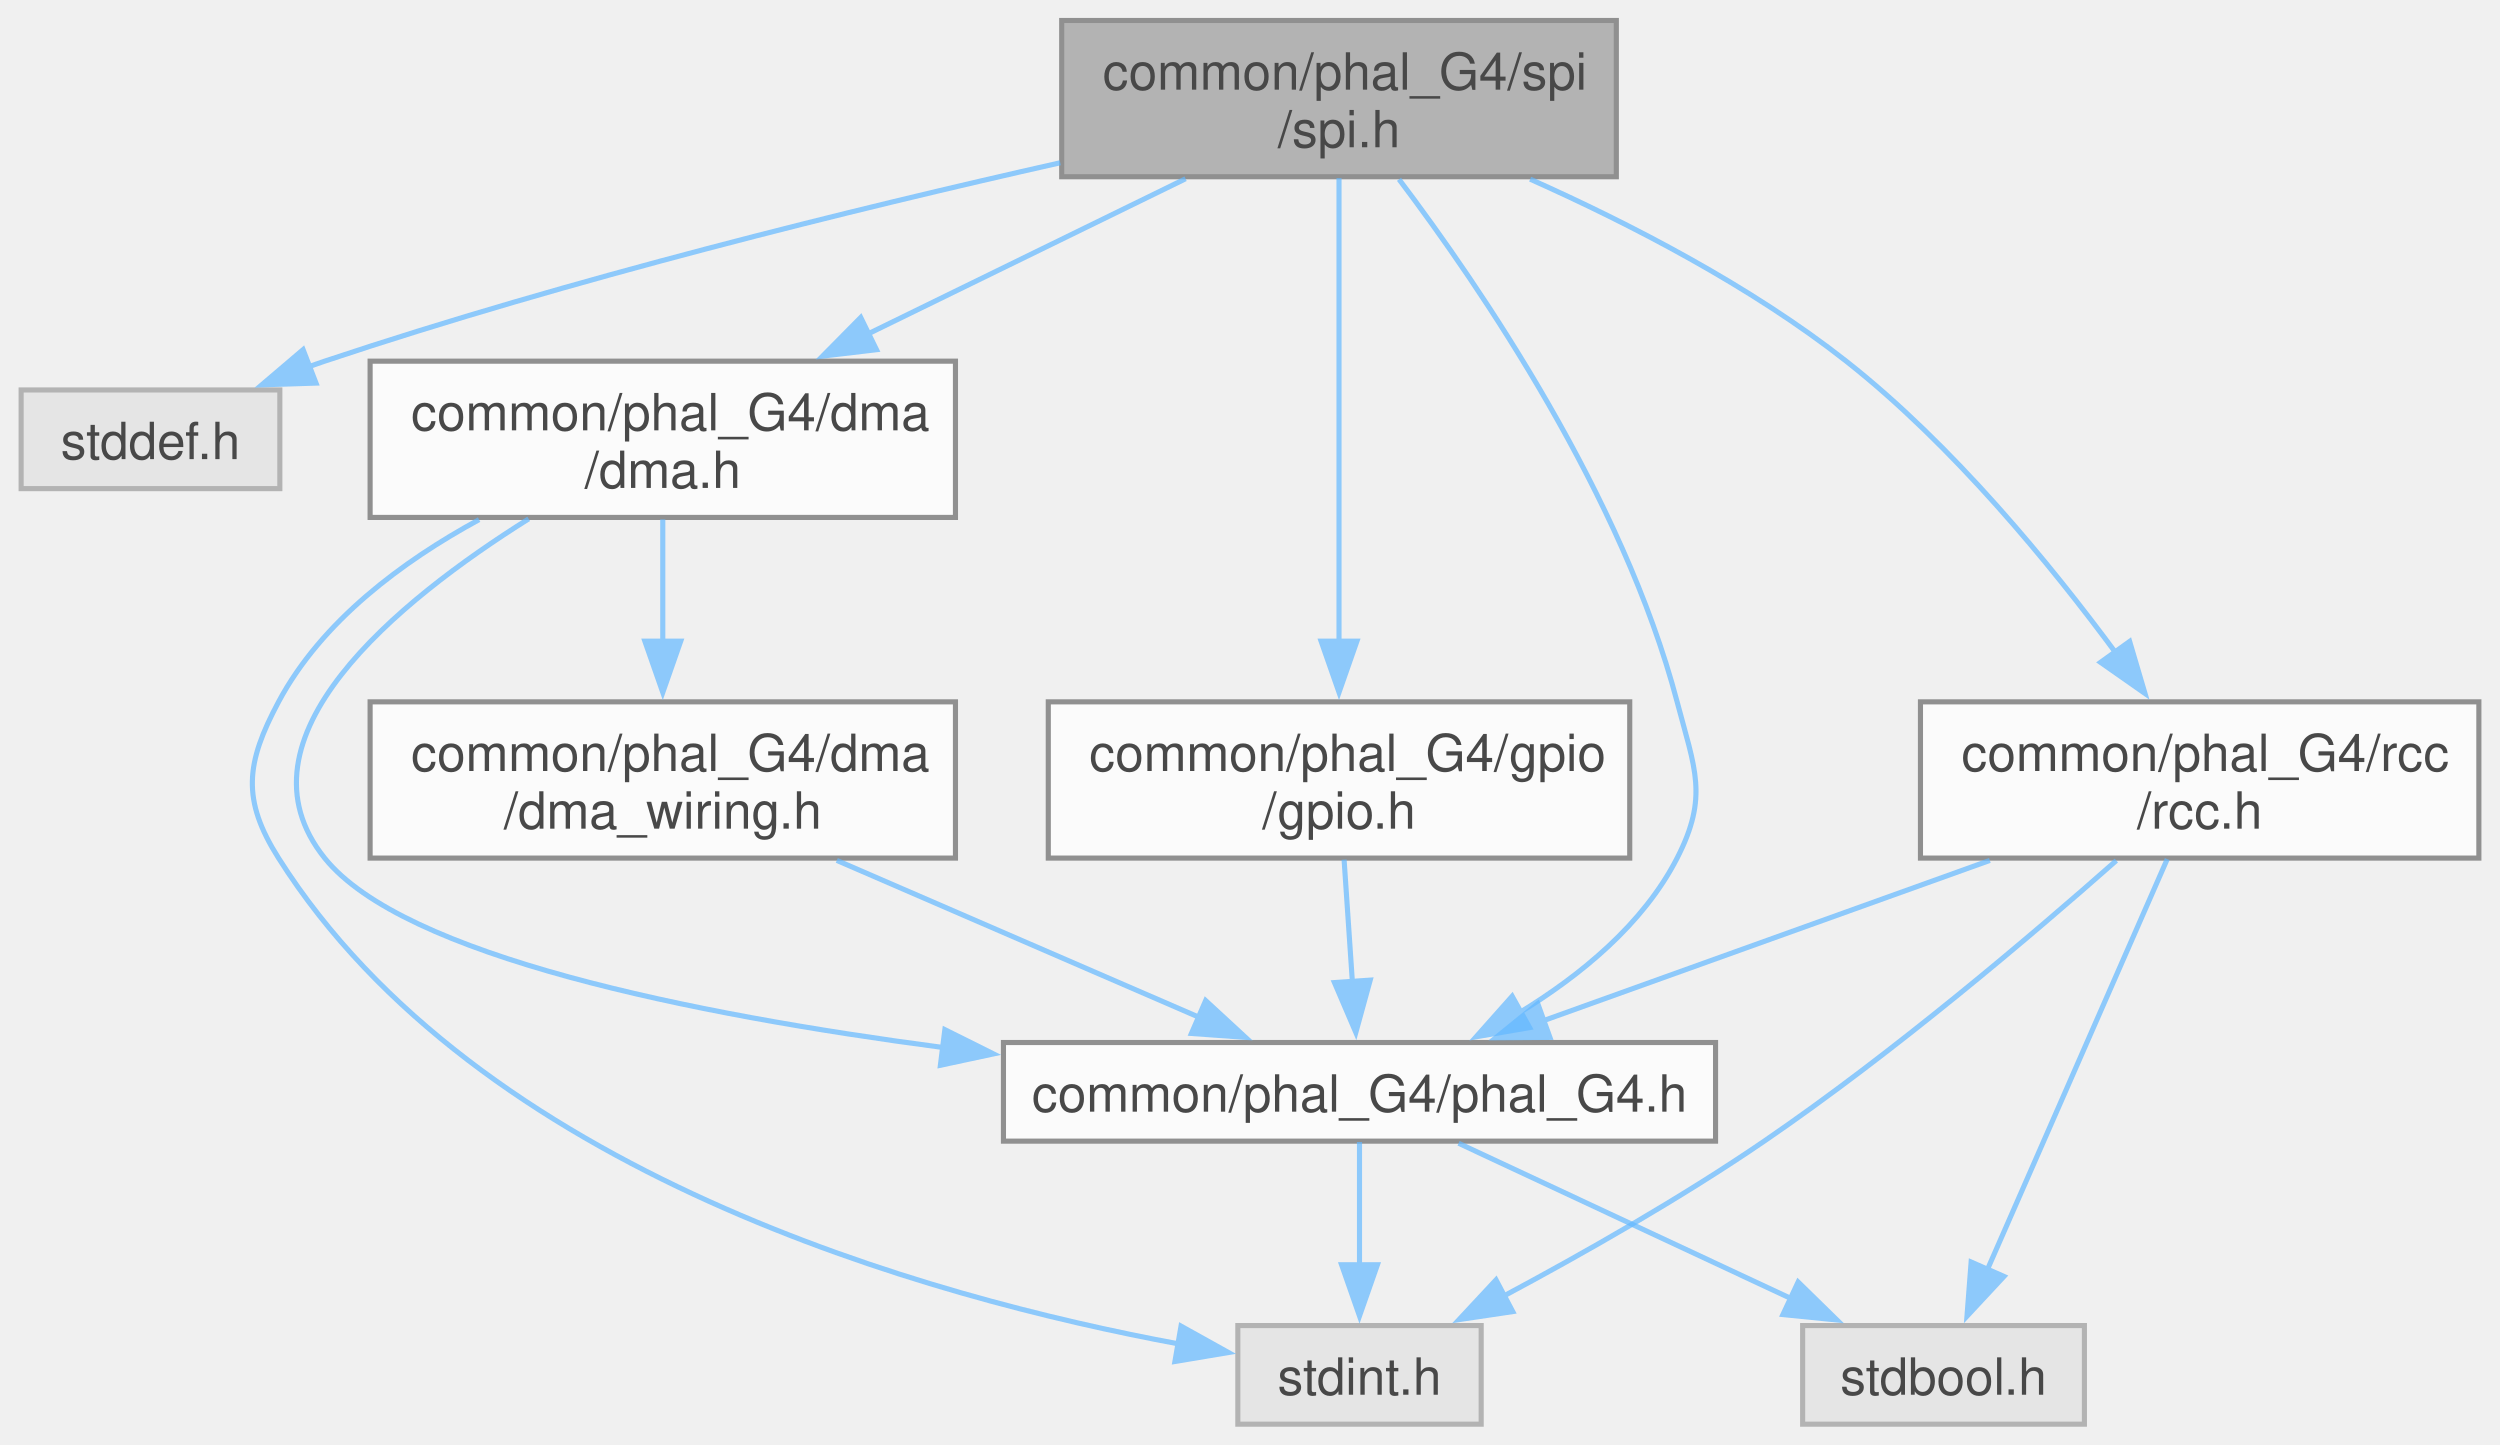
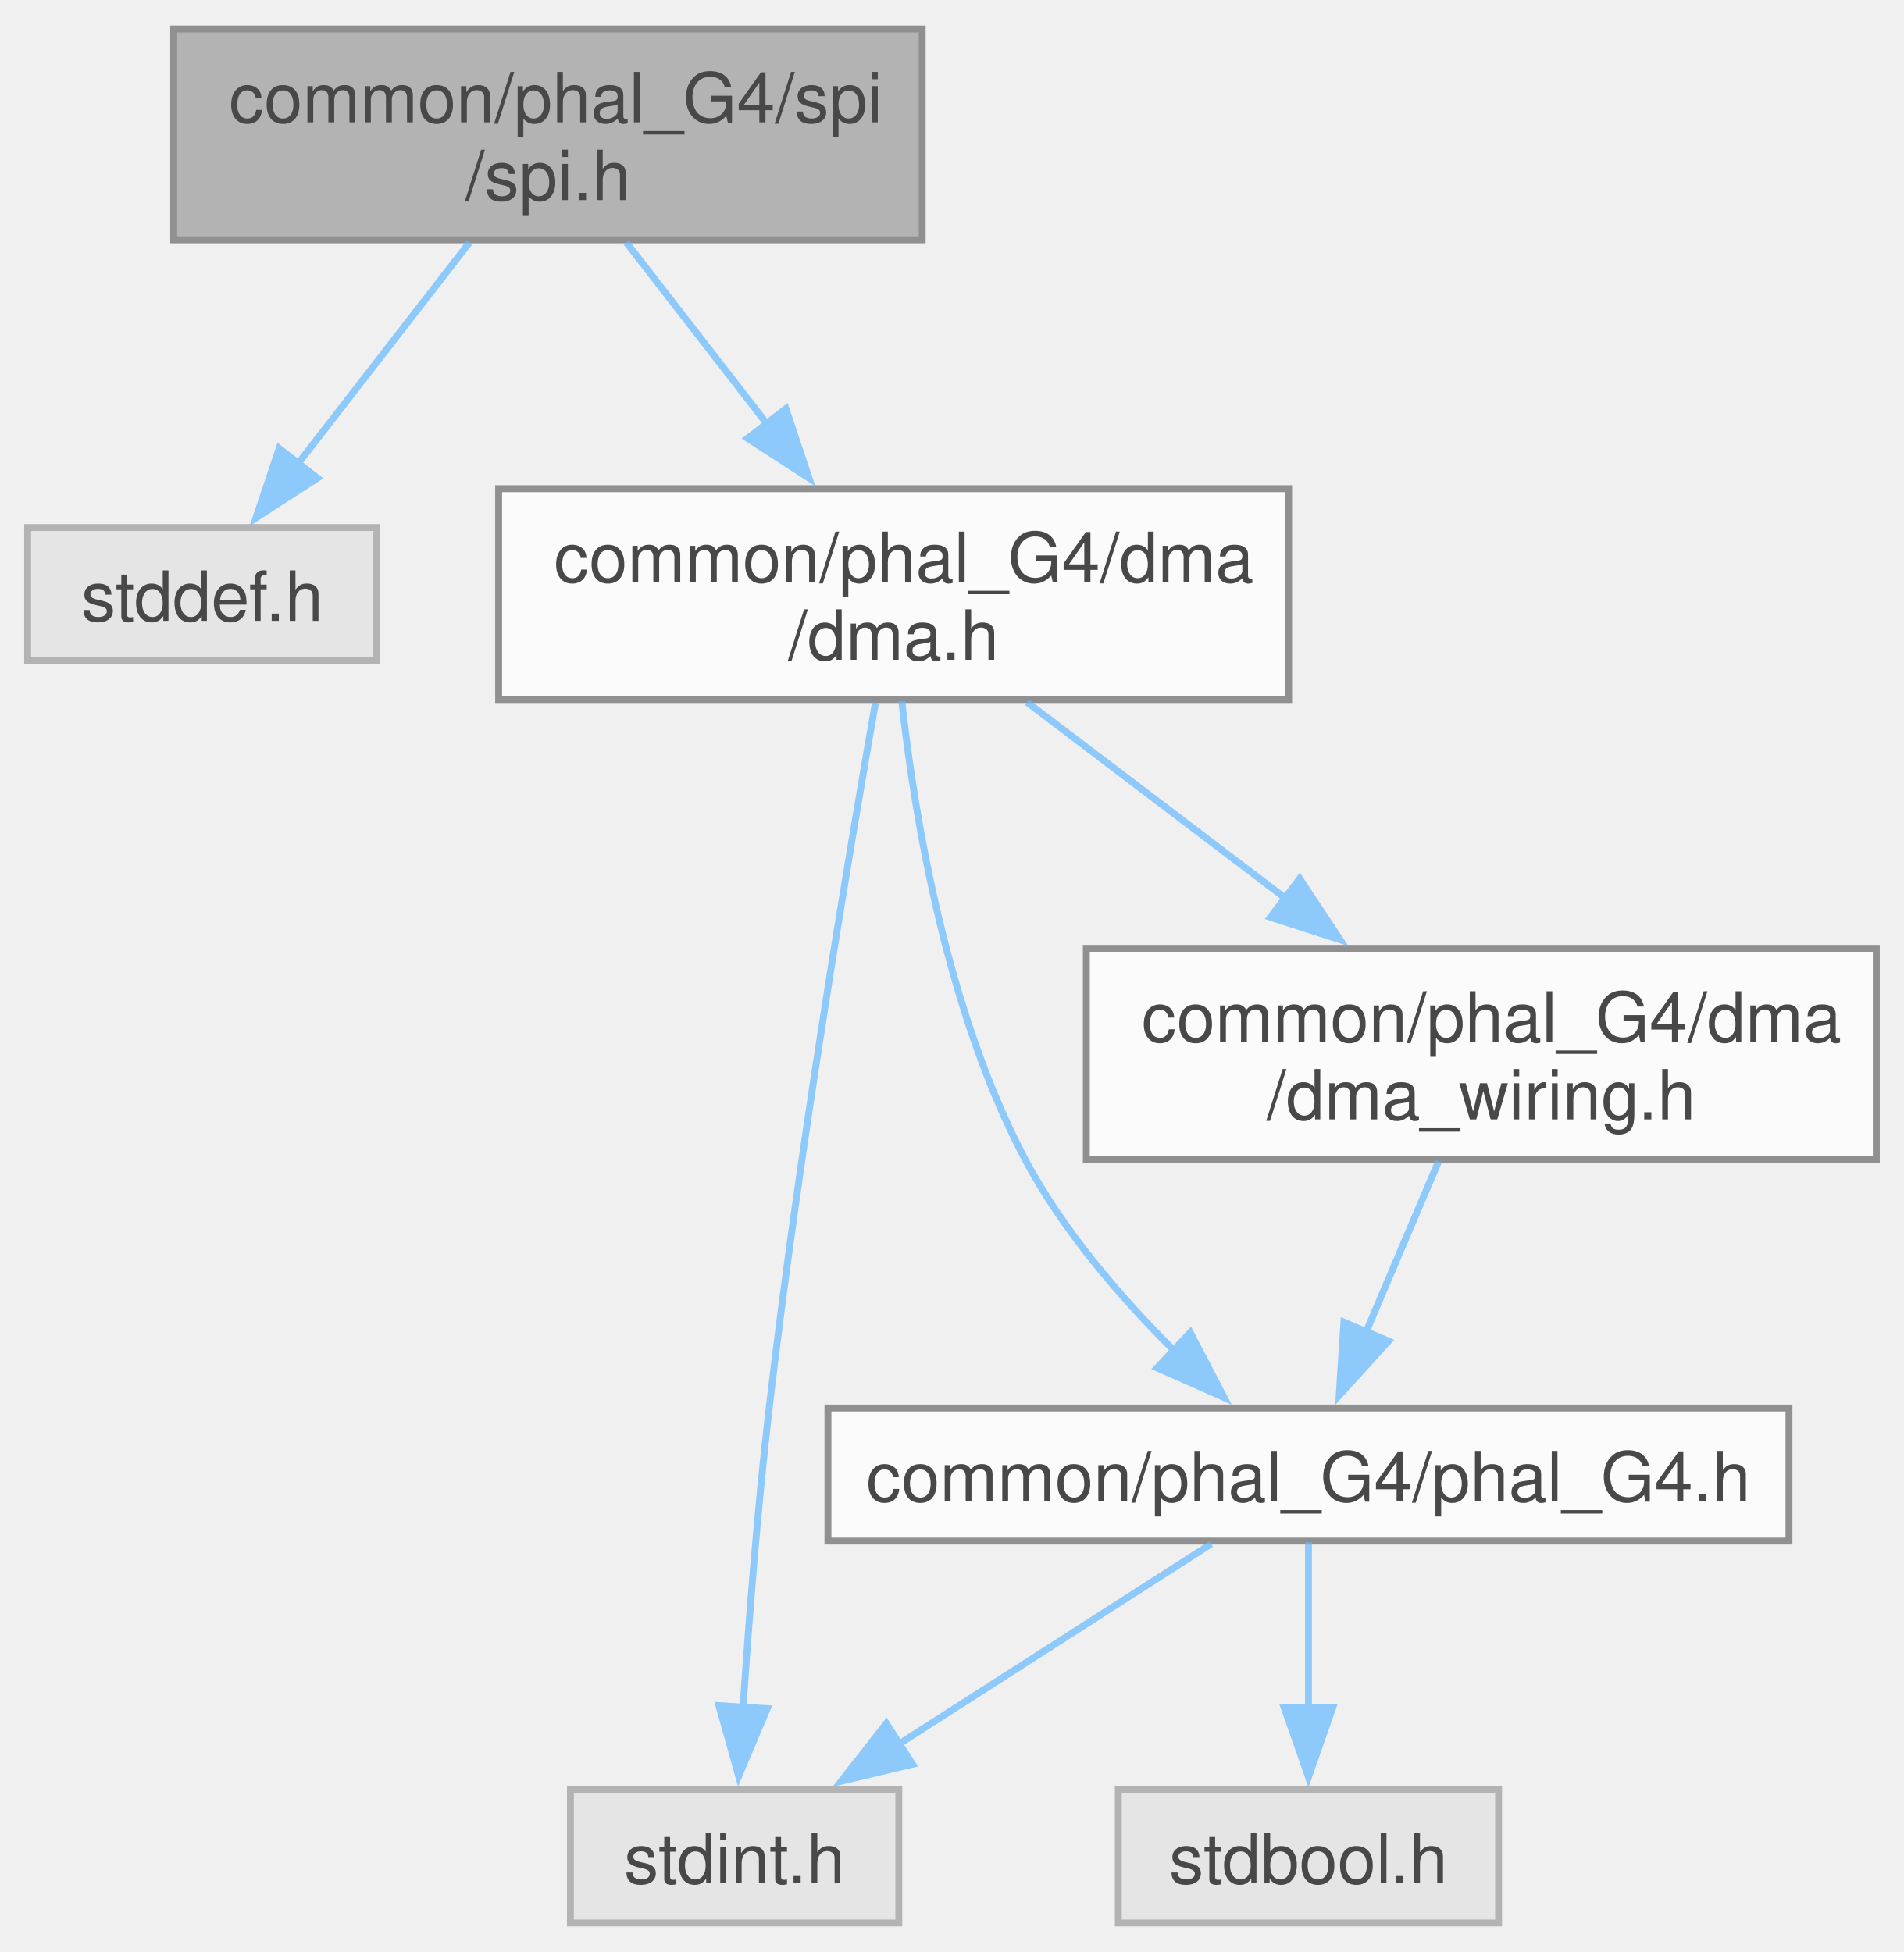
- <svg xmlns="http://www.w3.org/2000/svg" xmlns:xlink="http://www.w3.org/1999/xlink" width="488pt" height="282pt" viewBox="0.00 0.00 487.75 282.00">
+ <svg xmlns="http://www.w3.org/2000/svg" xmlns:xlink="http://www.w3.org/1999/xlink" width="275pt" height="282pt" viewBox="0.00 0.00 275.38 282.00">
  <svg id="main" version="1.1" xml:space="preserve">
    <style type="text/css">
.node, .edge {opacity: 0.7;}
.node.selected, .edge.selected {opacity: 1;}
.edge:hover path { stroke: red; }
.edge:hover polygon { stroke: red; fill: red; }
</style>
    <svg id="graph" class="graph">
      <g id="graph0" class="graph" transform="scale(1 1) rotate(0) translate(4 278)">
        <g id="Node000001" class="node">
          <g id="a_Node000001">
-             <a xlink:title=" ">
-               <polygon fill="#999999" stroke="#666666" points="311.38,-274 203.12,-274 203.12,-243.5 311.38,-243.5 311.38,-274" />
-               <text text-anchor="start" x="211.12" y="-260.5" font-family="Helvetica,sans-Serif" font-size="10.00">common/phal_G4/spi</text>
-               <text text-anchor="middle" x="257.25" y="-249.25" font-family="Helvetica,sans-Serif" font-size="10.00">/spi.h</text>
+             <a xlink:title="G4 SPI public API.">
+               <polygon fill="#999999" stroke="#666666" points="129.38,-274 21.12,-274 21.12,-243.5 129.38,-243.5 129.38,-274" />
+               <text text-anchor="start" x="29.12" y="-260.5" font-family="Helvetica,sans-Serif" font-size="10.00">common/phal_G4/spi</text>
+               <text text-anchor="middle" x="75.25" y="-249.25" font-family="Helvetica,sans-Serif" font-size="10.00">/spi.h</text>
            </a>
          </g>
        </g>
        <g id="Node000002" class="node">
          <g id="a_Node000002">
            <a xlink:title=" ">
              <polygon fill="#e0e0e0" stroke="#999999" points="50.5,-201.88 0,-201.88 0,-182.62 50.5,-182.62 50.5,-201.88" />
              <text text-anchor="middle" x="25.25" y="-188.38" font-family="Helvetica,sans-Serif" font-size="10.00">stddef.h</text>
            </a>
          </g>
        </g>
        <g id="edge1_Node000001_Node000002" class="edge">
          <g id="a_edge1_Node000001_Node000002">
            <a xlink:title=" ">
-               <path fill="none" stroke="#63b8ff" d="M202.84,-246.23C162.71,-237.19 107.01,-223.47 59.25,-207.5 58.27,-207.17 57.27,-206.83 56.27,-206.47" />
-               <polygon fill="#63b8ff" stroke="#63b8ff" points="57.56,-203.22 46.97,-202.88 55.04,-209.75 57.56,-203.22" />
+               <path fill="none" stroke="#63b8ff" d="M63.9,-243.11C56.56,-233.64 46.94,-221.23 39.14,-211.16" />
+               <polygon fill="#63b8ff" stroke="#63b8ff" points="41.91,-209.03 33.02,-203.27 36.38,-213.32 41.91,-209.03" />
            </a>
          </g>
        </g>
        <g id="Node000003" class="node">
          <g id="a_Node000003">
            <a xlink:href="phal__G4_2dma_2dma_8h.html" target="_top" xlink:title="G4 DMA Peripheral public API implementation.">
              <polygon fill="white" stroke="#666666" points="182.38,-207.5 68.12,-207.5 68.12,-177 182.38,-177 182.38,-207.5" />
              <text text-anchor="start" x="76.12" y="-194" font-family="Helvetica,sans-Serif" font-size="10.00">common/phal_G4/dma</text>
              <text text-anchor="middle" x="125.25" y="-182.75" font-family="Helvetica,sans-Serif" font-size="10.00">/dma.h</text>
            </a>
          </g>
        </g>
        <g id="edge2_Node000001_Node000003" class="edge">
          <g id="a_edge2_Node000001_Node000003">
            <a xlink:title=" ">
-               <path fill="none" stroke="#63b8ff" d="M227.3,-243.11C208.99,-234.17 185.33,-222.61 165.41,-212.87" />
-               <polygon fill="#63b8ff" stroke="#63b8ff" points="166.97,-209.74 156.44,-208.49 163.89,-216.03 166.97,-209.74" />
+               <path fill="none" stroke="#63b8ff" d="M86.6,-243.11C92.61,-235.36 100.13,-225.65 106.94,-216.86" />
+               <polygon fill="#63b8ff" stroke="#63b8ff" points="109.66,-219.07 113.02,-209.02 104.13,-214.78 109.66,-219.07" />
+             </a>
+           </g>
+         </g>
+         <g id="Node000004" class="node">
+           <g id="a_Node000004">
+             <a xlink:title=" ">
+               <polygon fill="#e0e0e0" stroke="#999999" points="126,-19.25 78.5,-19.25 78.5,0 126,0 126,-19.25" />
+               <text text-anchor="middle" x="102.25" y="-5.75" font-family="Helvetica,sans-Serif" font-size="10.00">stdint.h</text>
+             </a>
+           </g>
+         </g>
+         <g id="edge3_Node000003_Node000004" class="edge">
+           <g id="a_edge3_Node000003_Node000004">
+             <a xlink:title=" ">
+               <path fill="none" stroke="#63b8ff" d="M122.62,-176.55C118.76,-154.47 111.53,-111.37 107.25,-74.5 105.57,-60.07 104.31,-43.73 103.47,-31.19" />
+               <polygon fill="#63b8ff" stroke="#63b8ff" points="106.96,-31.01 102.84,-21.25 99.98,-31.45 106.96,-31.01" />
            </a>
          </g>
        </g>
        <g id="Node000005" class="node">
          <g id="a_Node000005">
            <a xlink:href="phal__G4_8h.html" target="_top" xlink:title=" ">
-               <polygon fill="white" stroke="#666666" points="330.75,-74.5 191.75,-74.5 191.75,-55.25 330.75,-55.25 330.75,-74.5" />
-               <text text-anchor="middle" x="261.25" y="-61" font-family="Helvetica,sans-Serif" font-size="10.00">common/phal_G4/phal_G4.h</text>
-             </a>
-           </g>
-         </g>
-         <g id="edge11_Node000001_Node000005" class="edge">
-           <g id="a_edge11_Node000001_Node000005">
-             <a xlink:title=" ">
-               <path fill="none" stroke="#63b8ff" d="M268.96,-243C284.92,-221.87 312.71,-181.08 323.25,-141 326.7,-127.89 329.43,-122.56 323.25,-110.5 316.64,-97.59 304.36,-87.57 292.46,-80.32" />
-               <polygon fill="#63b8ff" stroke="#63b8ff" points="294.45,-77.42 284.01,-75.62 291.05,-83.54 294.45,-77.42" />
-             </a>
-           </g>
-         </g>
-         <g id="Node000008" class="node">
-           <g id="a_Node000008">
-             <a xlink:href="phal__G4_2gpio_2gpio_8h.html" target="_top" xlink:title="GPIO Driver for STM32L432 Devices.">
-               <polygon fill="white" stroke="#666666" points="314,-141 200.5,-141 200.5,-110.5 314,-110.5 314,-141" />
-               <text text-anchor="start" x="208.5" y="-127.5" font-family="Helvetica,sans-Serif" font-size="10.00">common/phal_G4/gpio</text>
-               <text text-anchor="middle" x="257.25" y="-116.25" font-family="Helvetica,sans-Serif" font-size="10.00">/gpio.h</text>
-             </a>
-           </g>
-         </g>
-         <g id="edge9_Node000001_Node000008" class="edge">
-           <g id="a_edge9_Node000001_Node000008">
-             <a xlink:title=" ">
-               <path fill="none" stroke="#63b8ff" d="M257.25,-243.23C257.25,-221.39 257.25,-179.77 257.25,-152.65" />
-               <polygon fill="#63b8ff" stroke="#63b8ff" points="260.75,-152.85 257.25,-142.85 253.75,-152.85 260.75,-152.85" />
-             </a>
-           </g>
-         </g>
-         <g id="Node000009" class="node">
-           <g id="a_Node000009">
-             <a xlink:href="phal__G4_2rcc_2rcc_8h.html" target="_top" xlink:title="G4 RCC public API implementation.">
-               <polygon fill="white" stroke="#666666" points="479.75,-141 370.75,-141 370.75,-110.5 479.75,-110.5 479.75,-141" />
-               <text text-anchor="start" x="378.75" y="-127.5" font-family="Helvetica,sans-Serif" font-size="10.00">common/phal_G4/rcc</text>
-               <text text-anchor="middle" x="425.25" y="-116.25" font-family="Helvetica,sans-Serif" font-size="10.00">/rcc.h</text>
-             </a>
-           </g>
-         </g>
-         <g id="edge12_Node000001_Node000009" class="edge">
-           <g id="a_edge12_Node000001_Node000009">
-             <a xlink:title=" ">
-               <path fill="none" stroke="#63b8ff" d="M294.56,-243.03C314.04,-234.33 337.62,-222.16 356.25,-207.5 377.04,-191.14 396.19,-167.77 409.02,-150.37" />
-               <polygon fill="#63b8ff" stroke="#63b8ff" points="411.58,-152.79 414.58,-142.63 405.9,-148.71 411.58,-152.79" />
-             </a>
-           </g>
-         </g>
-         <g id="Node000004" class="node">
-           <g id="a_Node000004">
-             <a xlink:title=" ">
-               <polygon fill="#e0e0e0" stroke="#999999" points="285,-19.25 237.5,-19.25 237.5,0 285,0 285,-19.25" />
-               <text text-anchor="middle" x="261.25" y="-5.75" font-family="Helvetica,sans-Serif" font-size="10.00">stdint.h</text>
-             </a>
-           </g>
-         </g>
-         <g id="edge3_Node000003_Node000004" class="edge">
-           <g id="a_edge3_Node000003_Node000004">
-             <a xlink:title=" ">
-               <path fill="none" stroke="#63b8ff" d="M89.39,-176.57C74.46,-168.45 58.66,-156.76 50.25,-141 43.87,-129.04 43,-121.95 50.25,-110.5 89.08,-49.16 176.89,-24.76 226.11,-15.64" />
-               <polygon fill="#63b8ff" stroke="#63b8ff" points="226.41,-19.14 235.67,-13.99 225.22,-12.24 226.41,-19.14" />
+               <polygon fill="white" stroke="#666666" points="254.75,-74.5 115.75,-74.5 115.75,-55.25 254.75,-55.25 254.75,-74.5" />
+               <text text-anchor="middle" x="185.25" y="-61" font-family="Helvetica,sans-Serif" font-size="10.00">common/phal_G4/phal_G4.h</text>
            </a>
          </g>
        </g>
        <g id="edge4_Node000003_Node000005" class="edge">
          <g id="a_edge4_Node000003_Node000005">
            <a xlink:title=" ">
-               <path fill="none" stroke="#63b8ff" d="M99.07,-176.72C73.37,-160.6 40.54,-133.79 59.25,-110.5 74.56,-91.44 130.72,-80.03 179.94,-73.53" />
-               <polygon fill="#63b8ff" stroke="#63b8ff" points="180.31,-77.01 189.8,-72.28 179.44,-70.06 180.31,-77.01" />
+               <path fill="none" stroke="#63b8ff" d="M126.43,-176.76C128.28,-159.98 132.93,-131.88 144.25,-110.5 149.69,-100.23 158.06,-90.52 165.83,-82.79" />
+               <polygon fill="#63b8ff" stroke="#63b8ff" points="168.15,-85.42 173.05,-76.02 163.36,-80.31 168.15,-85.42" />
            </a>
          </g>
        </g>
        <g id="Node000007" class="node">
          <g id="a_Node000007">
            <a xlink:href="dma__wiring_8h.html" target="_top" xlink:title="G4 DMA Peripheral wiring configuration and definitions.">
-               <polygon fill="white" stroke="#666666" points="182.38,-141 68.12,-141 68.12,-110.5 182.38,-110.5 182.38,-141" />
-               <text text-anchor="start" x="76.12" y="-127.5" font-family="Helvetica,sans-Serif" font-size="10.00">common/phal_G4/dma</text>
-               <text text-anchor="middle" x="125.25" y="-116.25" font-family="Helvetica,sans-Serif" font-size="10.00">/dma_wiring.h</text>
+               <polygon fill="white" stroke="#666666" points="267.38,-141 153.12,-141 153.12,-110.5 267.38,-110.5 267.38,-141" />
+               <text text-anchor="start" x="161.12" y="-127.5" font-family="Helvetica,sans-Serif" font-size="10.00">common/phal_G4/dma</text>
+               <text text-anchor="middle" x="210.25" y="-116.25" font-family="Helvetica,sans-Serif" font-size="10.00">/dma_wiring.h</text>
            </a>
          </g>
        </g>
        <g id="edge7_Node000003_Node000007" class="edge">
          <g id="a_edge7_Node000003_Node000007">
            <a xlink:title=" ">
-               <path fill="none" stroke="#63b8ff" d="M125.25,-176.61C125.25,-169.52 125.25,-160.79 125.25,-152.63" />
-               <polygon fill="#63b8ff" stroke="#63b8ff" points="128.75,-152.84 125.25,-142.84 121.75,-152.84 128.75,-152.84" />
+               <path fill="none" stroke="#63b8ff" d="M144.54,-176.61C155.62,-168.2 169.75,-157.48 182.06,-148.14" />
+               <polygon fill="#63b8ff" stroke="#63b8ff" points="183.98,-151.08 189.83,-142.24 179.75,-145.5 183.98,-151.08" />
            </a>
          </g>
        </g>
        <g id="edge6_Node000005_Node000004" class="edge">
          <g id="a_edge6_Node000005_Node000004">
            <a xlink:title=" ">
-               <path fill="none" stroke="#63b8ff" d="M261.25,-55.08C261.25,-48.57 261.25,-39.42 261.25,-31.12" />
-               <polygon fill="#63b8ff" stroke="#63b8ff" points="264.75,-31.12 261.25,-21.12 257.75,-31.12 264.75,-31.12" />
+               <path fill="none" stroke="#63b8ff" d="M171.17,-54.84C158.77,-46.89 140.46,-35.14 125.82,-25.75" />
+               <polygon fill="#63b8ff" stroke="#63b8ff" points="127.98,-22.97 117.67,-20.52 124.2,-28.87 127.98,-22.97" />
            </a>
          </g>
        </g>
        <g id="Node000006" class="node">
          <g id="a_Node000006">
            <a xlink:title=" ">
-               <polygon fill="#e0e0e0" stroke="#999999" points="402.75,-19.25 347.75,-19.25 347.75,0 402.75,0 402.75,-19.25" />
-               <text text-anchor="middle" x="375.25" y="-5.75" font-family="Helvetica,sans-Serif" font-size="10.00">stdbool.h</text>
+               <polygon fill="#e0e0e0" stroke="#999999" points="212.75,-19.25 157.75,-19.25 157.75,0 212.75,0 212.75,-19.25" />
+               <text text-anchor="middle" x="185.25" y="-5.75" font-family="Helvetica,sans-Serif" font-size="10.00">stdbool.h</text>
            </a>
          </g>
        </g>
        <g id="edge5_Node000005_Node000006" class="edge">
          <g id="a_edge5_Node000005_Node000006">
            <a xlink:title=" ">
-               <path fill="none" stroke="#63b8ff" d="M280.59,-54.84C298.36,-46.54 324.97,-34.11 345.45,-24.54" />
-               <polygon fill="#63b8ff" stroke="#63b8ff" points="346.87,-27.75 354.45,-20.34 343.9,-21.4 346.87,-27.75" />
+               <path fill="none" stroke="#63b8ff" d="M185.25,-55.08C185.25,-48.57 185.25,-39.42 185.25,-31.12" />
+               <polygon fill="#63b8ff" stroke="#63b8ff" points="188.75,-31.12 185.25,-21.12 181.75,-31.12 188.75,-31.12" />
            </a>
          </g>
        </g>
        <g id="edge8_Node000007_Node000005" class="edge">
          <g id="a_edge8_Node000007_Node000005">
            <a xlink:title=" ">
-               <path fill="none" stroke="#63b8ff" d="M159.22,-110.05C180.92,-100.65 208.87,-88.55 230.02,-79.39" />
-               <polygon fill="#63b8ff" stroke="#63b8ff" points="231.22,-82.69 239,-75.51 228.44,-76.27 231.22,-82.69" />
-             </a>
-           </g>
-         </g>
-         <g id="edge10_Node000008_Node000005" class="edge">
-           <g id="a_edge10_Node000008_Node000005">
-             <a xlink:title=" ">
-               <path fill="none" stroke="#63b8ff" d="M258.24,-110.2C258.73,-102.96 259.33,-94.09 259.87,-86.19" />
-               <polygon fill="#63b8ff" stroke="#63b8ff" points="263.34,-86.68 260.53,-76.46 256.36,-86.2 263.34,-86.68" />
-             </a>
-           </g>
-         </g>
-         <g id="edge14_Node000009_Node000004" class="edge">
-           <g id="a_edge14_Node000009_Node000004">
-             <a xlink:title=" ">
-               <path fill="none" stroke="#63b8ff" d="M408.98,-110.02C392.33,-95.31 365.43,-72.47 340.25,-55.25 323.98,-44.12 304.74,-33.21 289.32,-24.97" />
-               <polygon fill="#63b8ff" stroke="#63b8ff" points="291.16,-21.98 280.68,-20.42 287.9,-28.17 291.16,-21.98" />
-             </a>
-           </g>
-         </g>
-         <g id="edge15_Node000009_Node000005" class="edge">
-           <g id="a_edge15_Node000009_Node000005">
-             <a xlink:title=" ">
-               <path fill="none" stroke="#63b8ff" d="M384.29,-110.05C357.51,-100.43 322.87,-88 297.17,-78.77" />
-               <polygon fill="#63b8ff" stroke="#63b8ff" points="298.42,-75.5 287.83,-75.42 296.05,-82.09 298.42,-75.5" />
-             </a>
-           </g>
-         </g>
-         <g id="edge13_Node000009_Node000006" class="edge">
-           <g id="a_edge13_Node000009_Node000006">
-             <a xlink:title=" ">
-               <path fill="none" stroke="#63b8ff" d="M418.92,-110.3C410.01,-89.97 393.76,-52.88 383.79,-30.12" />
-               <polygon fill="#63b8ff" stroke="#63b8ff" points="387.05,-28.84 379.83,-21.08 380.64,-31.65 387.05,-28.84" />
+               <path fill="none" stroke="#63b8ff" d="M204.07,-110.2C200.89,-102.7 196.96,-93.45 193.52,-85.35" />
+               <polygon fill="#63b8ff" stroke="#63b8ff" points="196.83,-84.18 189.7,-76.34 190.38,-86.92 196.83,-84.18" />
            </a>
          </g>
        </g>
      </g>
    </svg>
  </svg>
  <style type="text/css">

[data-mouse-over-selected='false'] { opacity: 0.7; }
[data-mouse-over-selected='true']  { opacity: 1.0; }

</style>
</svg>
